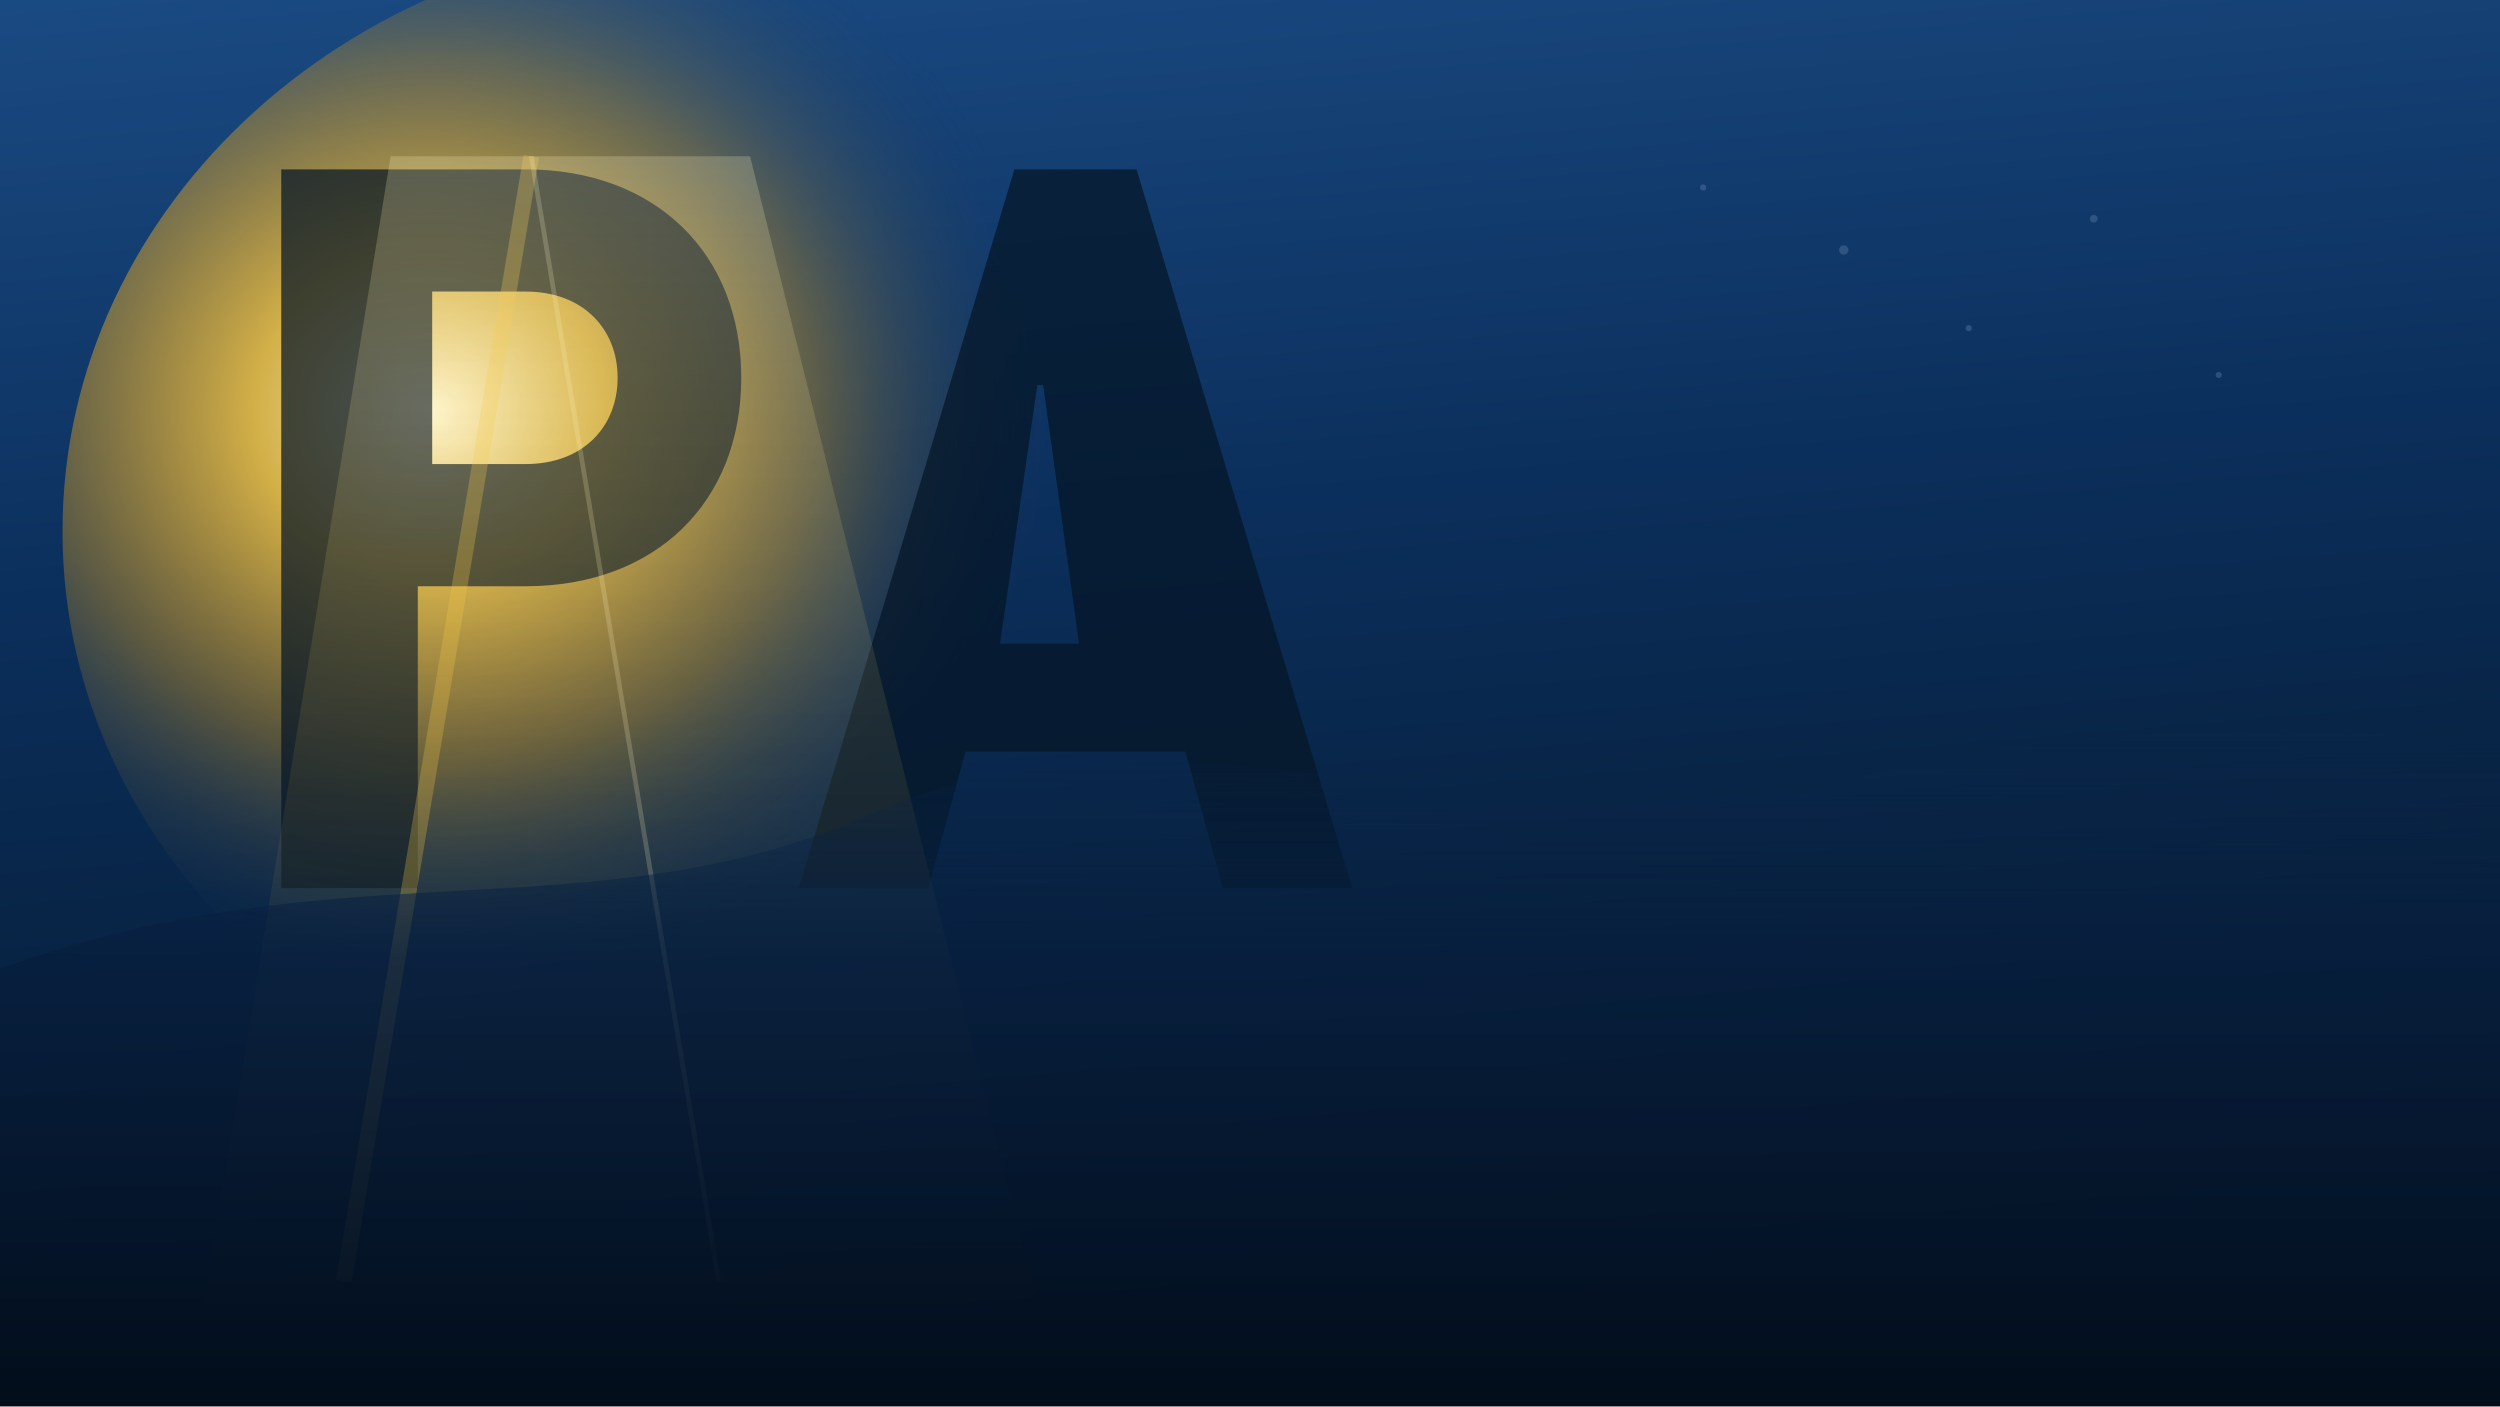
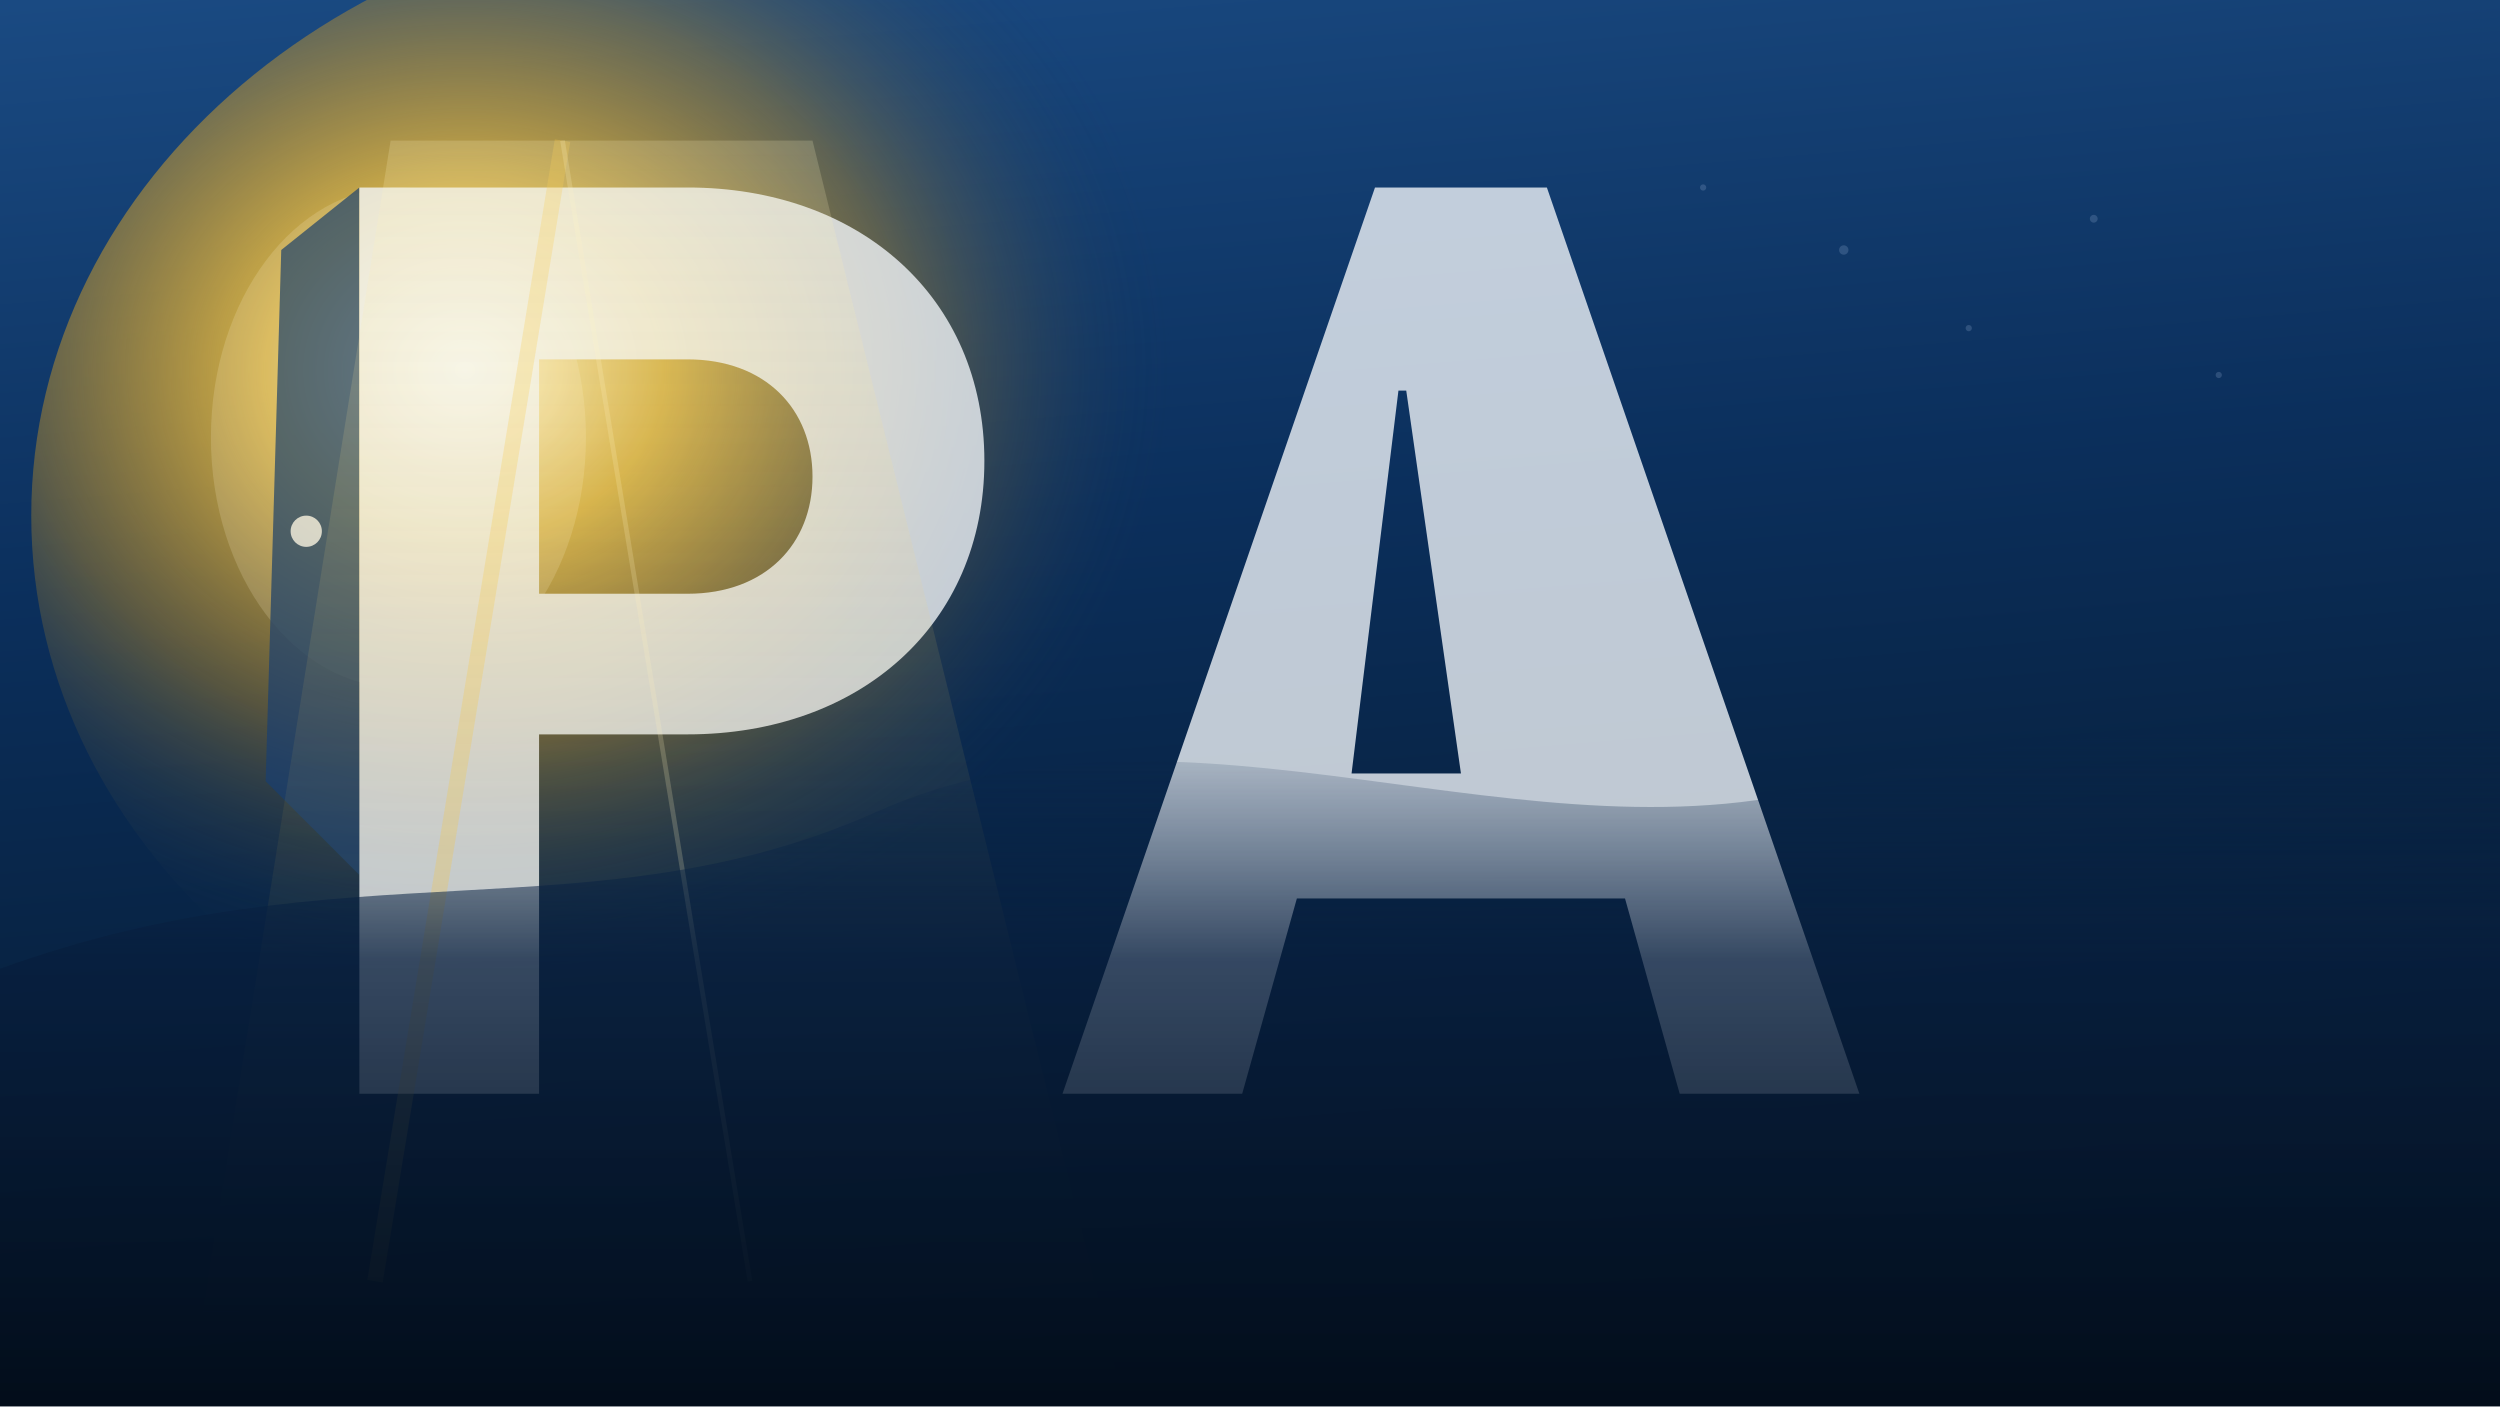
<svg xmlns="http://www.w3.org/2000/svg" viewBox="0 0 1600 900" role="img" aria-hidden="true">
  <defs>
    <linearGradient id="sky" x1="0" y1="0" x2="0.15" y2="1">
      <stop offset="0%" stop-color="#1a4a82" />
      <stop offset="42%" stop-color="#0B2F5C" />
      <stop offset="100%" stop-color="#041526" />
    </linearGradient>
-     <radialGradient id="door" cx="28%" cy="40%" r="48%">
+     <radialGradient id="door" cx="30%" cy="38%" r="50%">
      <stop offset="0%" stop-color="#FFF8D6" />
      <stop offset="28%" stop-color="#F5C542" stop-opacity="0.85" />
      <stop offset="62%" stop-color="#E8A317" stop-opacity="0.35" />
      <stop offset="100%" stop-color="#0B2F5C" stop-opacity="0" />
    </radialGradient>
    <linearGradient id="floor" x1="0" y1="0" x2="0" y2="1">
      <stop offset="0%" stop-color="#0A274C" stop-opacity="0" />
      <stop offset="35%" stop-color="#071E3D" stop-opacity="0.75" />
      <stop offset="100%" stop-color="#030d1a" />
    </linearGradient>
    <linearGradient id="beam" x1="0.5" y1="0" x2="0.5" y2="1">
      <stop offset="0%" stop-color="#FFF6C8" stop-opacity="0.55" />
      <stop offset="55%" stop-color="#F5C542" stop-opacity="0.18" />
      <stop offset="100%" stop-color="#F5C542" stop-opacity="0" />
    </linearGradient>
  </defs>
  <rect width="1600" height="900" fill="url(#sky)" />
-   <ellipse cx="460" cy="340" rx="420" ry="380" fill="url(#door)" />
-   <g transform="translate(180 90) scale(0.92)" fill="#041526" opacity="0.72">
-     <path d="M0 20h170c90 0 150 58 150 145s-60 145-150 145H95v210H0V20zm105 205h65c40 0 64-26 64-60s-24-60-64-60h-65v120z" />
-     <path d="M360 520 L510 20h85L745 520h-90l-26-95H476l-26 95h-90zm140-170h55L530 170h-4l-26 180z" />
+   <ellipse cx="480" cy="330" rx="460" ry="390" fill="url(#door)" />
+   <g transform="translate(160 80)" opacity="0.78">
+     <ellipse cx="95" cy="200" rx="120" ry="160" fill="#FFF8D6" opacity="0.22" />
+     <path d="M70 40 L20 80 L10 420 L70 480 Z" fill="#163E72" opacity="0.85" />
+     <circle cx="36" cy="260" r="10" fill="#F4F7FB" opacity="0.9" />
+     <path fill="#F4F7FB" fill-rule="evenodd" d="M70 40h210c110 0 190 70 190 175s-80 175-190 175H185v230H70V40zm115 260h95c50 0 80-32 80-75s-30-75-80-75h-95v150z" />
+     <path fill="#F4F7FB" d="M520 620 L720 40h110L1030 620h-115l-35-125H670l-35 125H520zm185-205h70L740 170h-5l-30 245z" />
  </g>
-   <path d="M340 100 L220 820" stroke="#F5C542" stroke-width="10" opacity="0.28" />
-   <path d="M340 100 L460 820" stroke="#FFF6C8" stroke-width="3" opacity="0.2" />
-   <polygon points="250,100 480,100 680,900 120,900" fill="url(#beam)" opacity="0.4" />
+   <path d="M360 90 L240 820" stroke="#F5C542" stroke-width="10" opacity="0.28" />
+   <path d="M360 90 L480 820" stroke="#FFF6C8" stroke-width="3" opacity="0.2" />
+   <polygon points="250,90 520,90 720,900 120,900" fill="url(#beam)" opacity="0.35" />
  <path d="M0 620 C220 540 380 600 560 520 C760 430 980 560 1180 500 C1360 450 1500 480 1600 460 L1600 900 L0 900 Z" fill="url(#floor)" />
  <g opacity="0.22" fill="#9fb8d9">
    <circle cx="1180" cy="160" r="3" />
    <circle cx="1260" cy="210" r="2" />
    <circle cx="1340" cy="140" r="2.5" />
    <circle cx="1420" cy="240" r="2" />
    <circle cx="1090" cy="120" r="2" />
  </g>
</svg>
